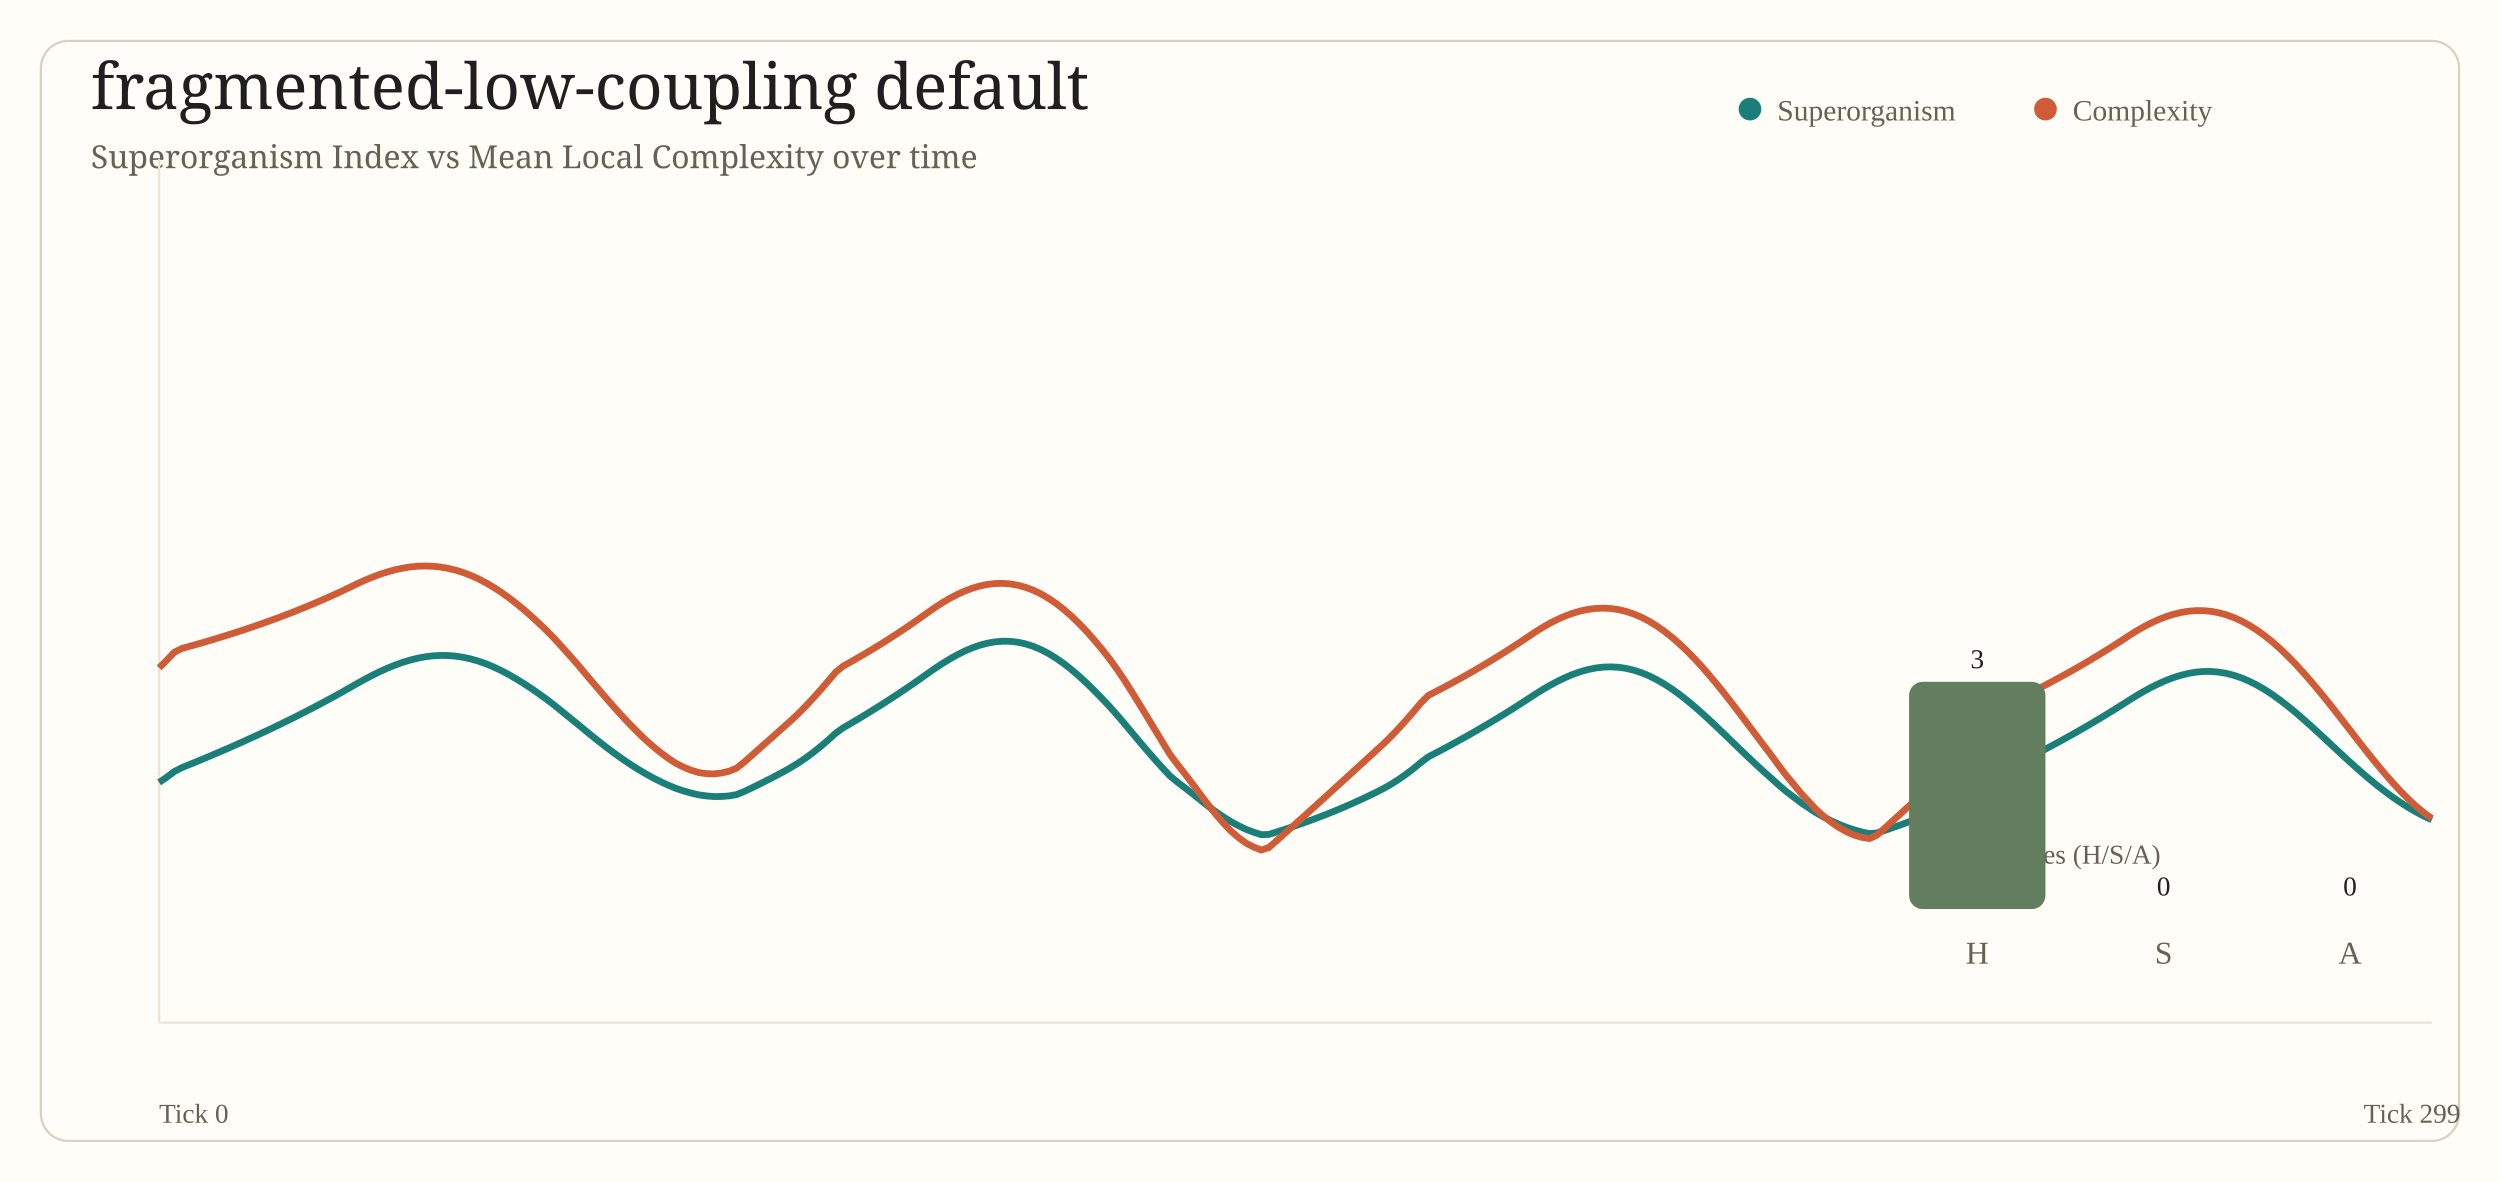
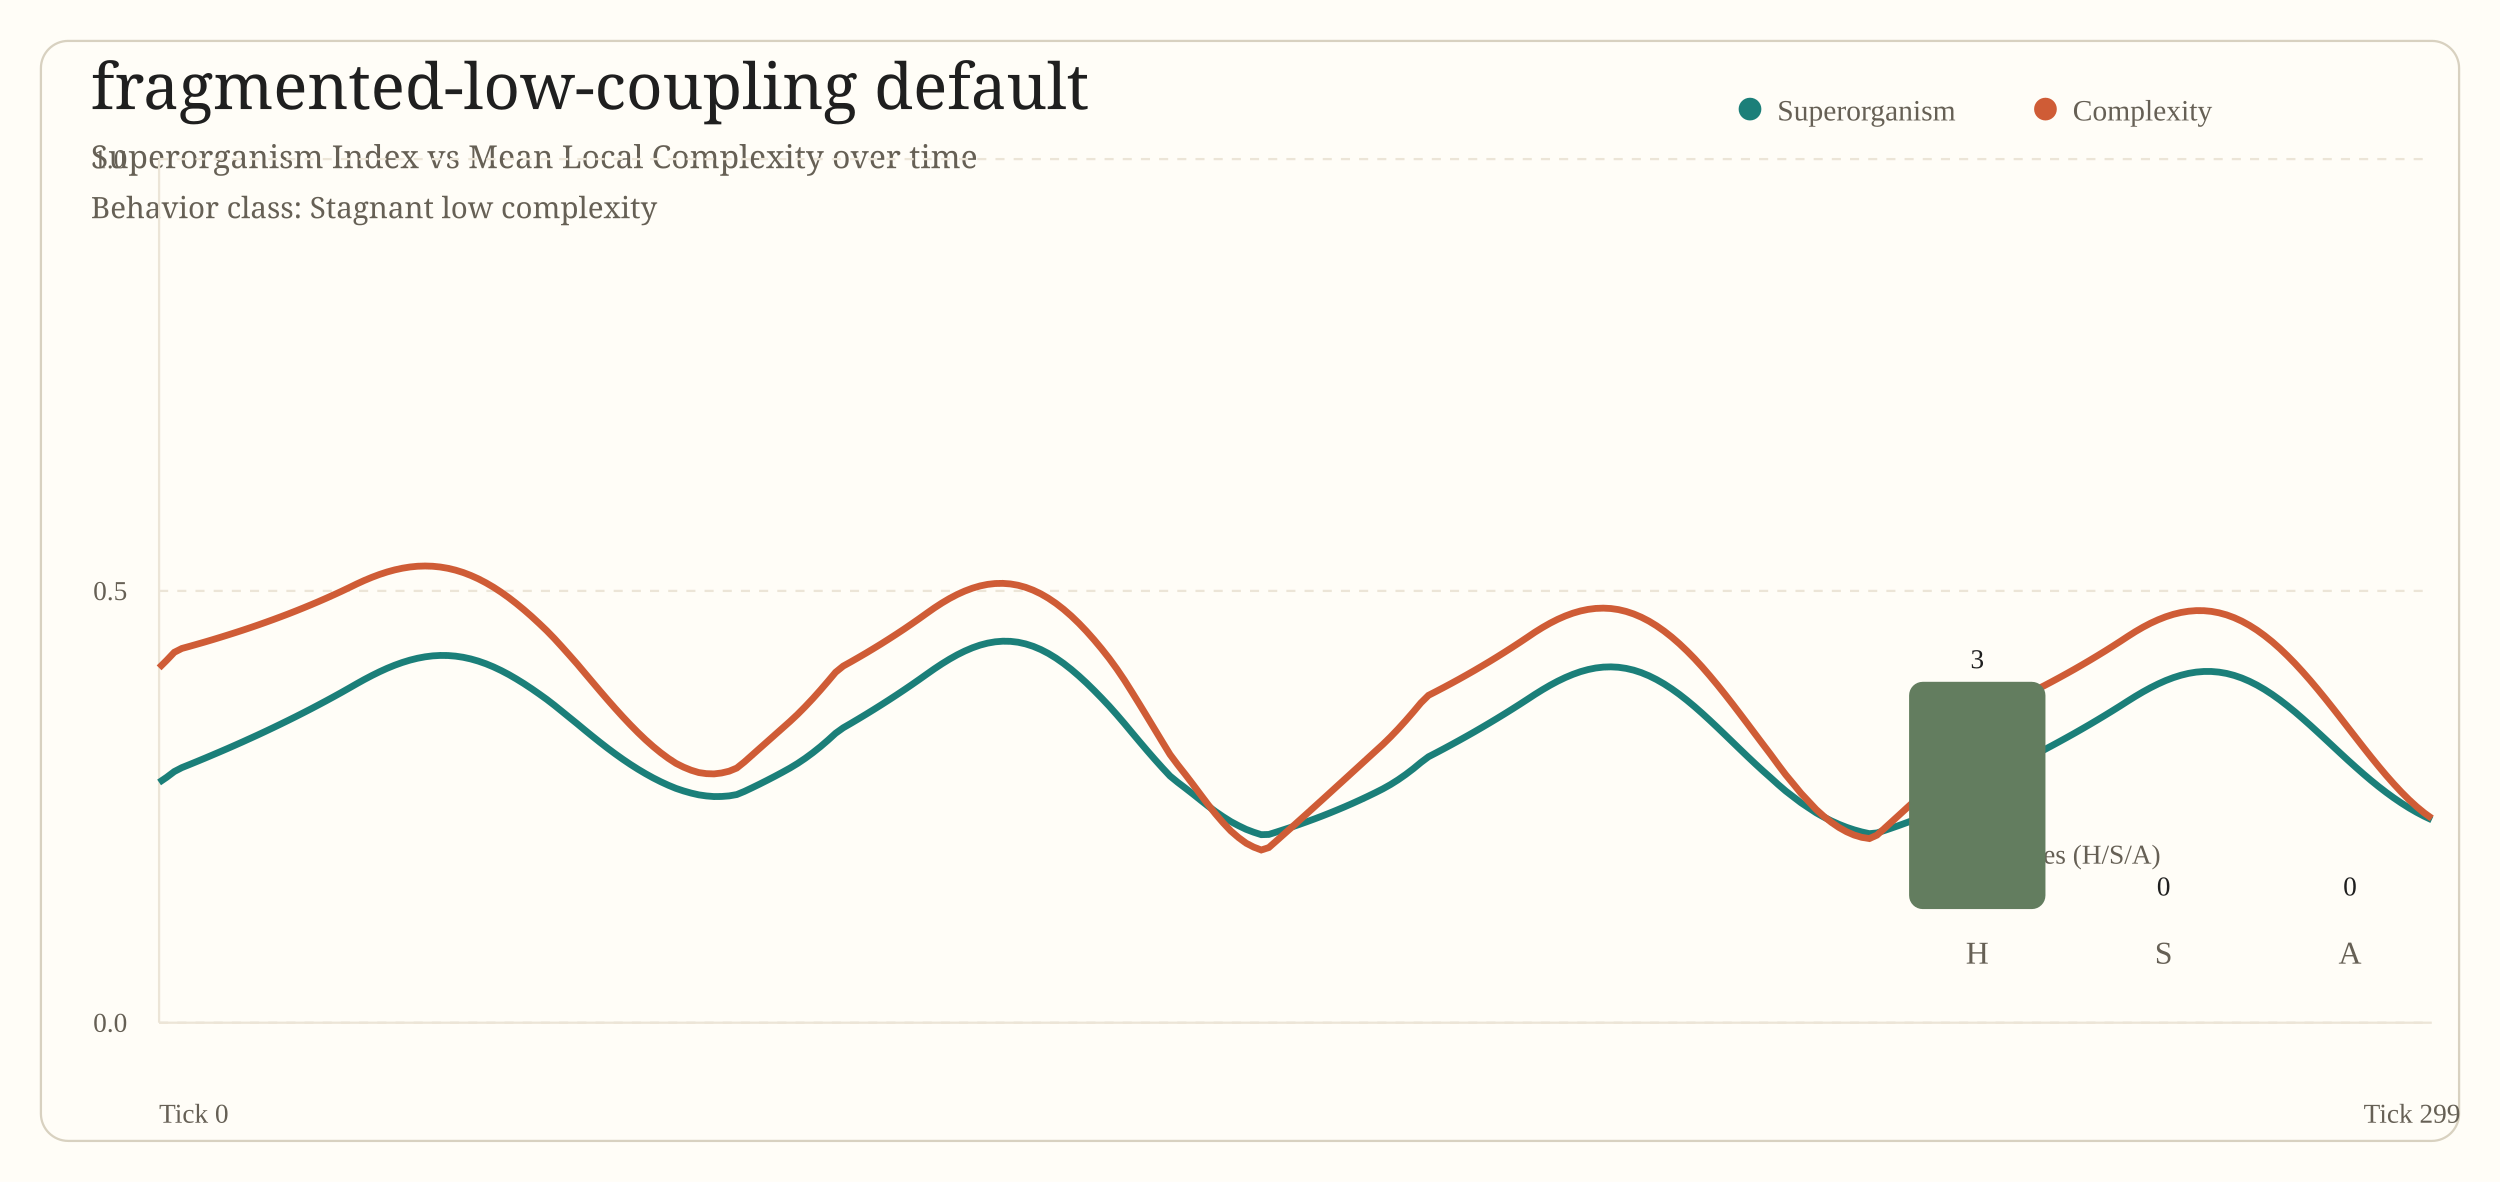
<svg xmlns="http://www.w3.org/2000/svg" width="1100" height="520" viewBox="0 0 1100 520">
  <rect x="0" y="0" width="1100" height="520" fill="#fffdf7" />
  <rect x="18" y="18" width="1064" height="484" fill="none" stroke="#d8d1c0" rx="12" />
  <text x="40" y="48" font-size="28" font-family="Georgia, serif" fill="#1f1f1f">fragmented-low-coupling default</text>
  <text x="40" y="74" font-size="14" font-family="Georgia, serif" fill="#666055">Superorganism Index vs Mean Local Complexity over time</text>
+   <text x="40" y="96" font-size="13" font-family="Georgia, serif" fill="#666055">Behavior class: Stagnant low complexity</text>
  <line x1="70" y1="70" x2="70" y2="450" stroke="#ece5d7" />
  <line x1="70" y1="450" x2="1070" y2="450" stroke="#ece5d7" />
+   <line x1="70" y1="70" x2="1070" y2="70" stroke="#ece5d7" stroke-dasharray="4,4" />
+   <text x="56" y="74" text-anchor="end" font-size="12" fill="#666055">1.0</text>
+   <line x1="70" y1="260" x2="1070" y2="260" stroke="#ece5d7" stroke-dasharray="4,4" />
+   <text x="56" y="264" text-anchor="end" font-size="12" fill="#666055">0.5</text>
+   <line x1="70" y1="450" x2="1070" y2="450" stroke="#ece5d7" stroke-dasharray="4,4" />
+   <text x="56" y="454" text-anchor="end" font-size="12" fill="#666055">0.0</text>
  <path d="M 70.00 344.27 L 73.34 342.00 L 76.69 339.48 L 80.03 337.75 L 83.38 336.40 L 86.72 335.03 L 90.07 333.64 L 93.41 332.23 L 96.76 330.80 L 100.10 329.36 L 103.44 327.89 L 106.79 326.40 L 110.13 324.88 L 113.48 323.35 L 116.82 321.79 L 120.17 320.20 L 123.51 318.59 L 126.86 316.95 L 130.20 315.29 L 133.55 313.59 L 136.89 311.87 L 140.23 310.11 L 143.58 308.33 L 146.92 306.51 L 150.27 304.66 L 153.61 302.77 L 156.96 300.85 L 160.30 298.99 L 163.65 297.23 L 166.99 295.58 L 170.33 294.06 L 173.68 292.69 L 177.02 291.49 L 180.37 290.46 L 183.71 289.63 L 187.06 289.00 L 190.40 288.58 L 193.75 288.39 L 197.09 288.43 L 200.43 288.70 L 203.78 289.20 L 207.12 289.93 L 210.47 290.89 L 213.81 292.06 L 217.16 293.45 L 220.50 295.03 L 223.85 296.79 L 227.19 298.73 L 230.54 300.80 L 233.88 303.01 L 237.22 305.33 L 240.57 307.73 L 243.91 310.30 L 247.26 313.01 L 250.60 315.73 L 253.95 318.44 L 257.29 321.21 L 260.64 323.94 L 263.98 326.60 L 267.32 329.19 L 270.67 331.68 L 274.01 334.06 L 277.36 336.32 L 280.70 338.44 L 284.05 340.43 L 287.39 342.28 L 290.74 343.97 L 294.08 345.51 L 297.42 346.89 L 300.77 348.01 L 304.11 348.96 L 307.46 349.73 L 310.80 350.21 L 314.15 350.49 L 317.49 350.45 L 320.84 350.19 L 324.18 349.60 L 327.53 348.22 L 330.87 346.64 L 334.21 345.01 L 337.56 343.32 L 340.90 341.59 L 344.25 339.80 L 347.59 337.95 L 350.94 335.92 L 354.28 333.67 L 357.63 331.21 L 360.97 328.55 L 364.31 325.69 L 367.66 322.64 L 371.00 320.24 L 374.35 318.30 L 377.69 316.32 L 381.04 314.30 L 384.38 312.24 L 387.73 310.14 L 391.07 308.00 L 394.41 305.82 L 397.76 303.59 L 401.10 301.32 L 404.45 298.99 L 407.79 296.62 L 411.14 294.27 L 414.48 292.06 L 417.83 290.00 L 421.17 288.12 L 424.52 286.46 L 427.86 285.03 L 431.20 283.86 L 434.55 282.98 L 437.89 282.40 L 441.24 282.13 L 444.58 282.19 L 447.93 282.58 L 451.27 283.32 L 454.62 284.39 L 457.96 285.80 L 461.30 287.53 L 464.65 289.58 L 467.99 291.92 L 471.34 294.54 L 474.68 297.40 L 478.03 300.48 L 481.37 303.75 L 484.72 307.17 L 488.06 310.71 L 491.40 314.47 L 494.75 318.37 L 498.09 322.39 L 501.44 326.38 L 504.78 330.31 L 508.13 334.15 L 511.47 337.87 L 514.82 341.46 L 518.16 344.19 L 521.51 346.74 L 524.85 349.34 L 528.19 352.01 L 531.54 354.66 L 534.88 357.12 L 538.23 359.40 L 541.57 361.50 L 544.92 363.29 L 548.26 364.90 L 551.61 366.17 L 554.95 367.25 L 558.29 367.15 L 561.64 366.10 L 564.98 365.02 L 568.33 363.91 L 571.67 362.75 L 575.02 361.56 L 578.36 360.33 L 581.71 359.06 L 585.05 357.74 L 588.39 356.37 L 591.74 354.96 L 595.08 353.50 L 598.43 351.98 L 601.77 350.41 L 605.12 348.79 L 608.46 347.10 L 611.81 345.22 L 615.15 343.12 L 618.49 340.79 L 621.84 338.25 L 625.18 335.50 L 628.53 332.98 L 631.87 331.25 L 635.22 329.48 L 638.56 327.68 L 641.91 325.84 L 645.25 323.98 L 648.60 322.08 L 651.94 320.14 L 655.28 318.17 L 658.63 316.16 L 661.97 314.12 L 665.32 312.03 L 668.66 309.91 L 672.01 307.74 L 675.35 305.55 L 678.70 303.47 L 682.04 301.52 L 685.38 299.73 L 688.73 298.12 L 692.07 296.72 L 695.42 295.53 L 698.76 294.60 L 702.11 293.92 L 705.45 293.53 L 708.80 293.42 L 712.14 293.60 L 715.48 294.09 L 718.83 294.87 L 722.17 295.96 L 725.52 297.34 L 728.86 299.00 L 732.21 300.92 L 735.55 303.10 L 738.90 305.50 L 742.24 308.11 L 745.59 310.90 L 748.93 313.84 L 752.27 316.90 L 755.62 320.05 L 758.96 323.26 L 762.31 326.50 L 765.65 329.73 L 769.00 332.95 L 772.34 336.10 L 775.69 339.18 L 779.03 342.15 L 782.37 345.17 L 785.72 348.05 L 789.06 350.62 L 792.41 353.18 L 795.75 355.41 L 799.10 357.63 L 802.44 359.50 L 805.79 361.19 L 809.13 362.69 L 812.47 364.01 L 815.82 365.13 L 819.16 366.06 L 822.51 366.80 L 825.85 366.50 L 829.20 365.40 L 832.54 364.26 L 835.89 363.08 L 839.23 361.86 L 842.58 360.60 L 845.92 359.29 L 849.26 357.93 L 852.61 356.53 L 855.95 355.07 L 859.30 353.56 L 862.64 352.00 L 865.99 350.38 L 869.33 348.70 L 872.68 346.80 L 876.02 344.67 L 879.36 342.31 L 882.71 339.74 L 886.05 336.96 L 889.40 335.06 L 892.74 333.37 L 896.09 331.65 L 899.43 329.91 L 902.78 328.13 L 906.12 326.32 L 909.46 324.48 L 912.81 322.61 L 916.15 320.70 L 919.50 318.76 L 922.84 316.78 L 926.19 314.76 L 929.53 312.71 L 932.88 310.62 L 936.22 308.48 L 939.57 306.39 L 942.91 304.42 L 946.25 302.59 L 949.60 300.92 L 952.94 299.43 L 956.29 298.15 L 959.63 297.10 L 962.98 296.28 L 966.32 295.73 L 969.67 295.45 L 973.01 295.45 L 976.35 295.74 L 979.70 296.31 L 983.04 297.18 L 986.39 298.33 L 989.73 299.76 L 993.08 301.45 L 996.42 303.39 L 999.77 305.57 L 1003.11 307.95 L 1006.45 310.53 L 1009.80 313.26 L 1013.14 316.14 L 1016.49 319.11 L 1019.83 322.17 L 1023.18 325.27 L 1026.52 328.39 L 1029.87 331.51 L 1033.21 334.59 L 1036.56 337.60 L 1039.90 340.54 L 1043.24 343.37 L 1046.59 346.09 L 1049.93 348.66 L 1053.28 351.09 L 1056.62 353.36 L 1059.97 355.47 L 1063.31 357.40 L 1066.66 359.16 L 1070.00 360.73" fill="none" stroke="#1b7f79" stroke-width="3" />
  <path d="M 70.00 293.86 L 73.34 290.54 L 76.69 287.01 L 80.03 285.32 L 83.38 284.40 L 86.72 283.45 L 90.07 282.49 L 93.41 281.50 L 96.76 280.48 L 100.10 279.44 L 103.44 278.38 L 106.79 277.29 L 110.13 276.17 L 113.48 275.02 L 116.82 273.84 L 120.17 272.63 L 123.51 271.39 L 126.86 270.12 L 130.20 268.81 L 133.55 267.46 L 136.89 266.08 L 140.23 264.66 L 143.58 263.20 L 146.92 261.70 L 150.27 260.16 L 153.61 258.57 L 156.96 256.94 L 160.30 255.41 L 163.65 254.01 L 166.99 252.76 L 170.33 251.67 L 173.68 250.75 L 177.02 250.02 L 180.37 249.48 L 183.71 249.15 L 187.06 249.04 L 190.40 249.15 L 193.75 249.49 L 197.09 250.06 L 200.43 250.86 L 203.78 251.90 L 207.12 253.18 L 210.47 254.69 L 213.81 256.43 L 217.16 258.39 L 220.50 260.57 L 223.85 262.96 L 227.19 265.54 L 230.54 268.30 L 233.88 271.22 L 237.22 274.30 L 240.57 277.50 L 243.91 280.94 L 247.26 284.61 L 250.60 288.35 L 253.95 292.14 L 257.29 296.11 L 260.64 300.07 L 263.98 304.01 L 267.32 307.89 L 270.67 311.69 L 274.01 315.37 L 277.36 318.92 L 280.70 322.30 L 284.05 325.50 L 287.39 328.47 L 290.74 331.21 L 294.08 333.68 L 297.42 335.87 L 300.77 337.54 L 304.11 338.90 L 307.46 339.92 L 310.80 340.40 L 314.15 340.52 L 317.49 340.11 L 320.84 339.32 L 324.18 337.94 L 327.53 335.26 L 330.87 332.29 L 334.21 329.32 L 337.56 326.35 L 340.90 323.38 L 344.25 320.41 L 347.59 317.44 L 350.94 314.30 L 354.28 310.93 L 357.63 307.38 L 360.97 303.65 L 364.31 299.78 L 367.66 295.80 L 371.00 293.09 L 374.35 291.22 L 377.69 289.31 L 381.04 287.36 L 384.38 285.35 L 387.73 283.30 L 391.07 281.19 L 394.41 279.03 L 397.76 276.82 L 401.10 274.54 L 404.45 272.21 L 407.79 269.82 L 411.14 267.47 L 414.48 265.30 L 417.83 263.32 L 421.17 261.57 L 424.52 260.06 L 427.86 258.80 L 431.20 257.82 L 434.55 257.13 L 437.89 256.75 L 441.24 256.68 L 444.58 256.93 L 447.93 257.51 L 451.27 258.43 L 454.62 259.69 L 457.96 261.29 L 461.30 263.23 L 464.65 265.50 L 467.99 268.10 L 471.34 271.01 L 474.68 274.22 L 478.03 277.72 L 481.37 281.48 L 484.72 285.49 L 488.06 289.73 L 491.40 294.32 L 494.75 299.28 L 498.09 304.58 L 501.44 309.99 L 504.78 315.47 L 508.13 321.00 L 511.47 326.52 L 514.82 331.99 L 518.16 336.46 L 521.51 340.71 L 524.85 345.08 L 528.19 349.55 L 531.54 354.01 L 534.88 358.20 L 538.23 362.09 L 541.57 365.63 L 544.92 368.51 L 548.26 370.98 L 551.61 372.72 L 554.95 374.00 L 558.29 372.92 L 561.64 369.97 L 564.98 367.00 L 568.33 364.02 L 571.67 361.02 L 575.02 358.01 L 578.36 354.99 L 581.71 351.96 L 585.05 348.92 L 588.39 345.87 L 591.74 342.82 L 595.08 339.77 L 598.43 336.71 L 601.77 333.65 L 605.12 330.59 L 608.46 327.54 L 611.81 324.27 L 615.15 320.79 L 618.49 317.11 L 621.84 313.26 L 625.18 309.27 L 628.53 305.96 L 631.87 304.24 L 635.22 302.49 L 638.56 300.70 L 641.91 298.87 L 645.25 297.00 L 648.60 295.09 L 651.94 293.13 L 655.28 291.14 L 658.63 289.09 L 661.97 287.00 L 665.32 284.86 L 668.66 282.68 L 672.01 280.44 L 675.35 278.18 L 678.70 276.10 L 682.04 274.20 L 685.38 272.50 L 688.73 271.03 L 692.07 269.80 L 695.42 268.83 L 698.76 268.13 L 702.11 267.71 L 705.45 267.58 L 708.80 267.75 L 712.14 268.23 L 715.48 269.03 L 718.83 270.14 L 722.17 271.56 L 725.52 273.29 L 728.86 275.33 L 732.21 277.68 L 735.55 280.31 L 738.90 283.22 L 742.24 286.39 L 745.59 289.80 L 748.93 293.44 L 752.27 297.29 L 755.62 301.31 L 758.96 305.48 L 762.31 309.77 L 765.65 314.15 L 769.00 318.59 L 772.34 323.05 L 775.69 327.50 L 779.03 331.90 L 782.37 336.46 L 785.72 340.90 L 789.06 344.92 L 792.41 349.01 L 795.75 352.58 L 799.10 356.16 L 802.44 359.16 L 805.79 361.81 L 809.13 364.09 L 812.47 365.96 L 815.82 367.42 L 819.16 368.43 L 822.51 368.97 L 825.85 367.47 L 829.20 364.45 L 832.54 361.41 L 835.89 358.36 L 839.23 355.30 L 842.58 352.23 L 845.92 349.16 L 849.26 346.07 L 852.61 342.98 L 855.95 339.89 L 859.30 336.79 L 862.64 333.70 L 865.99 330.60 L 869.33 327.51 L 872.68 324.18 L 876.02 320.63 L 879.36 316.88 L 882.71 312.97 L 886.05 308.92 L 889.40 306.79 L 892.74 305.13 L 896.09 303.44 L 899.43 301.72 L 902.78 299.95 L 906.12 298.15 L 909.46 296.31 L 912.81 294.43 L 916.15 292.51 L 919.50 290.54 L 922.84 288.53 L 926.19 286.48 L 929.53 284.38 L 932.88 282.23 L 936.22 280.03 L 939.57 277.91 L 942.91 275.97 L 946.25 274.22 L 949.60 272.69 L 952.94 271.37 L 956.29 270.30 L 959.63 269.49 L 962.98 268.94 L 966.32 268.67 L 969.67 268.69 L 973.01 269.01 L 976.35 269.63 L 979.70 270.55 L 983.04 271.78 L 986.39 273.31 L 989.73 275.15 L 993.08 277.27 L 996.42 279.69 L 999.77 282.37 L 1003.11 285.32 L 1006.45 288.52 L 1009.80 291.94 L 1013.14 295.57 L 1016.49 299.38 L 1019.83 303.35 L 1023.18 307.45 L 1026.52 311.65 L 1029.87 315.93 L 1033.21 320.24 L 1036.56 324.55 L 1039.90 328.84 L 1043.24 333.06 L 1046.59 337.17 L 1049.93 341.15 L 1053.28 344.94 L 1056.62 348.53 L 1059.97 351.87 L 1063.31 354.93 L 1066.66 357.68 L 1070.00 360.08" fill="none" stroke="#cf5c36" stroke-width="3" />
  <circle cx="770" cy="48" r="5" fill="#1b7f79" />
  <text x="782" y="53" font-size="13" fill="#666055">Superorganism</text>
  <circle cx="900" cy="48" r="5" fill="#cf5c36" />
  <text x="912" y="53" font-size="13" fill="#666055">Complexity</text>
  <text x="70" y="494" font-size="12" fill="#666055">Tick 0</text>
  <text x="1040" y="494" font-size="12" fill="#666055">Tick 299</text>
  <text x="850" y="380" font-size="12" fill="#666055">Final modes (H/S/A)</text>
  <rect x="840" y="300" width="60" height="100" fill="#637d5f" rx="6" />
  <text x="870" y="424" text-anchor="middle" font-size="14" fill="#666055">H</text>
  <text x="870" y="294" text-anchor="middle" font-size="12" fill="#1f1f1f">3</text>
  <rect x="922" y="400" width="60" height="0" fill="#9e7c46" rx="6" />
  <text x="952" y="424" text-anchor="middle" font-size="14" fill="#666055">S</text>
  <text x="952" y="394" text-anchor="middle" font-size="12" fill="#1f1f1f">0</text>
  <rect x="1004" y="400" width="60" height="0" fill="#8a5a44" rx="6" />
  <text x="1034" y="424" text-anchor="middle" font-size="14" fill="#666055">A</text>
  <text x="1034" y="394" text-anchor="middle" font-size="12" fill="#1f1f1f">0</text>
</svg>
